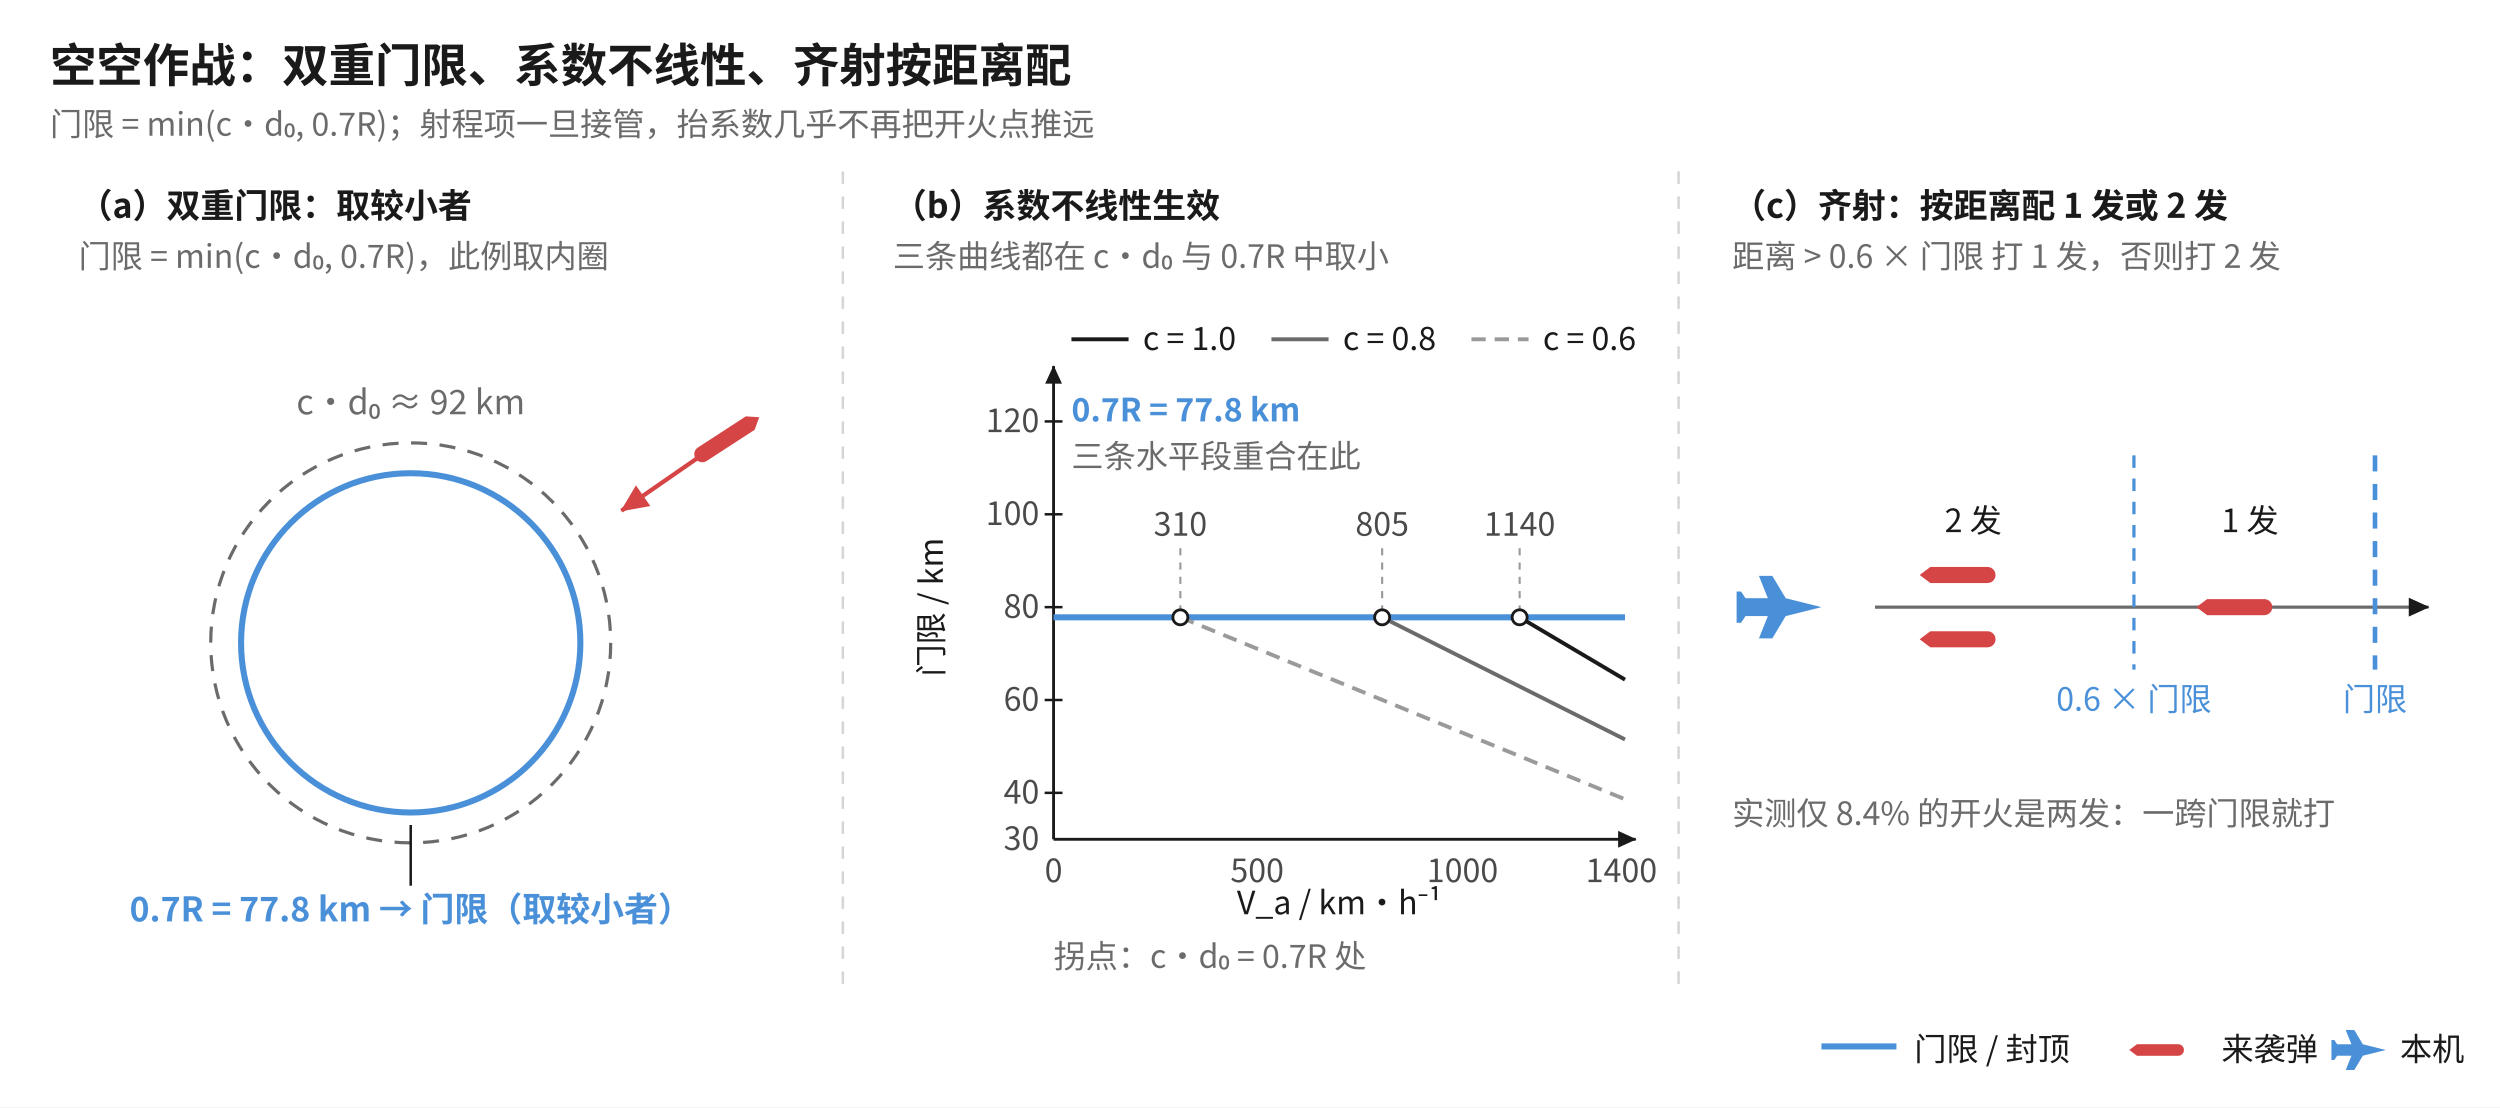
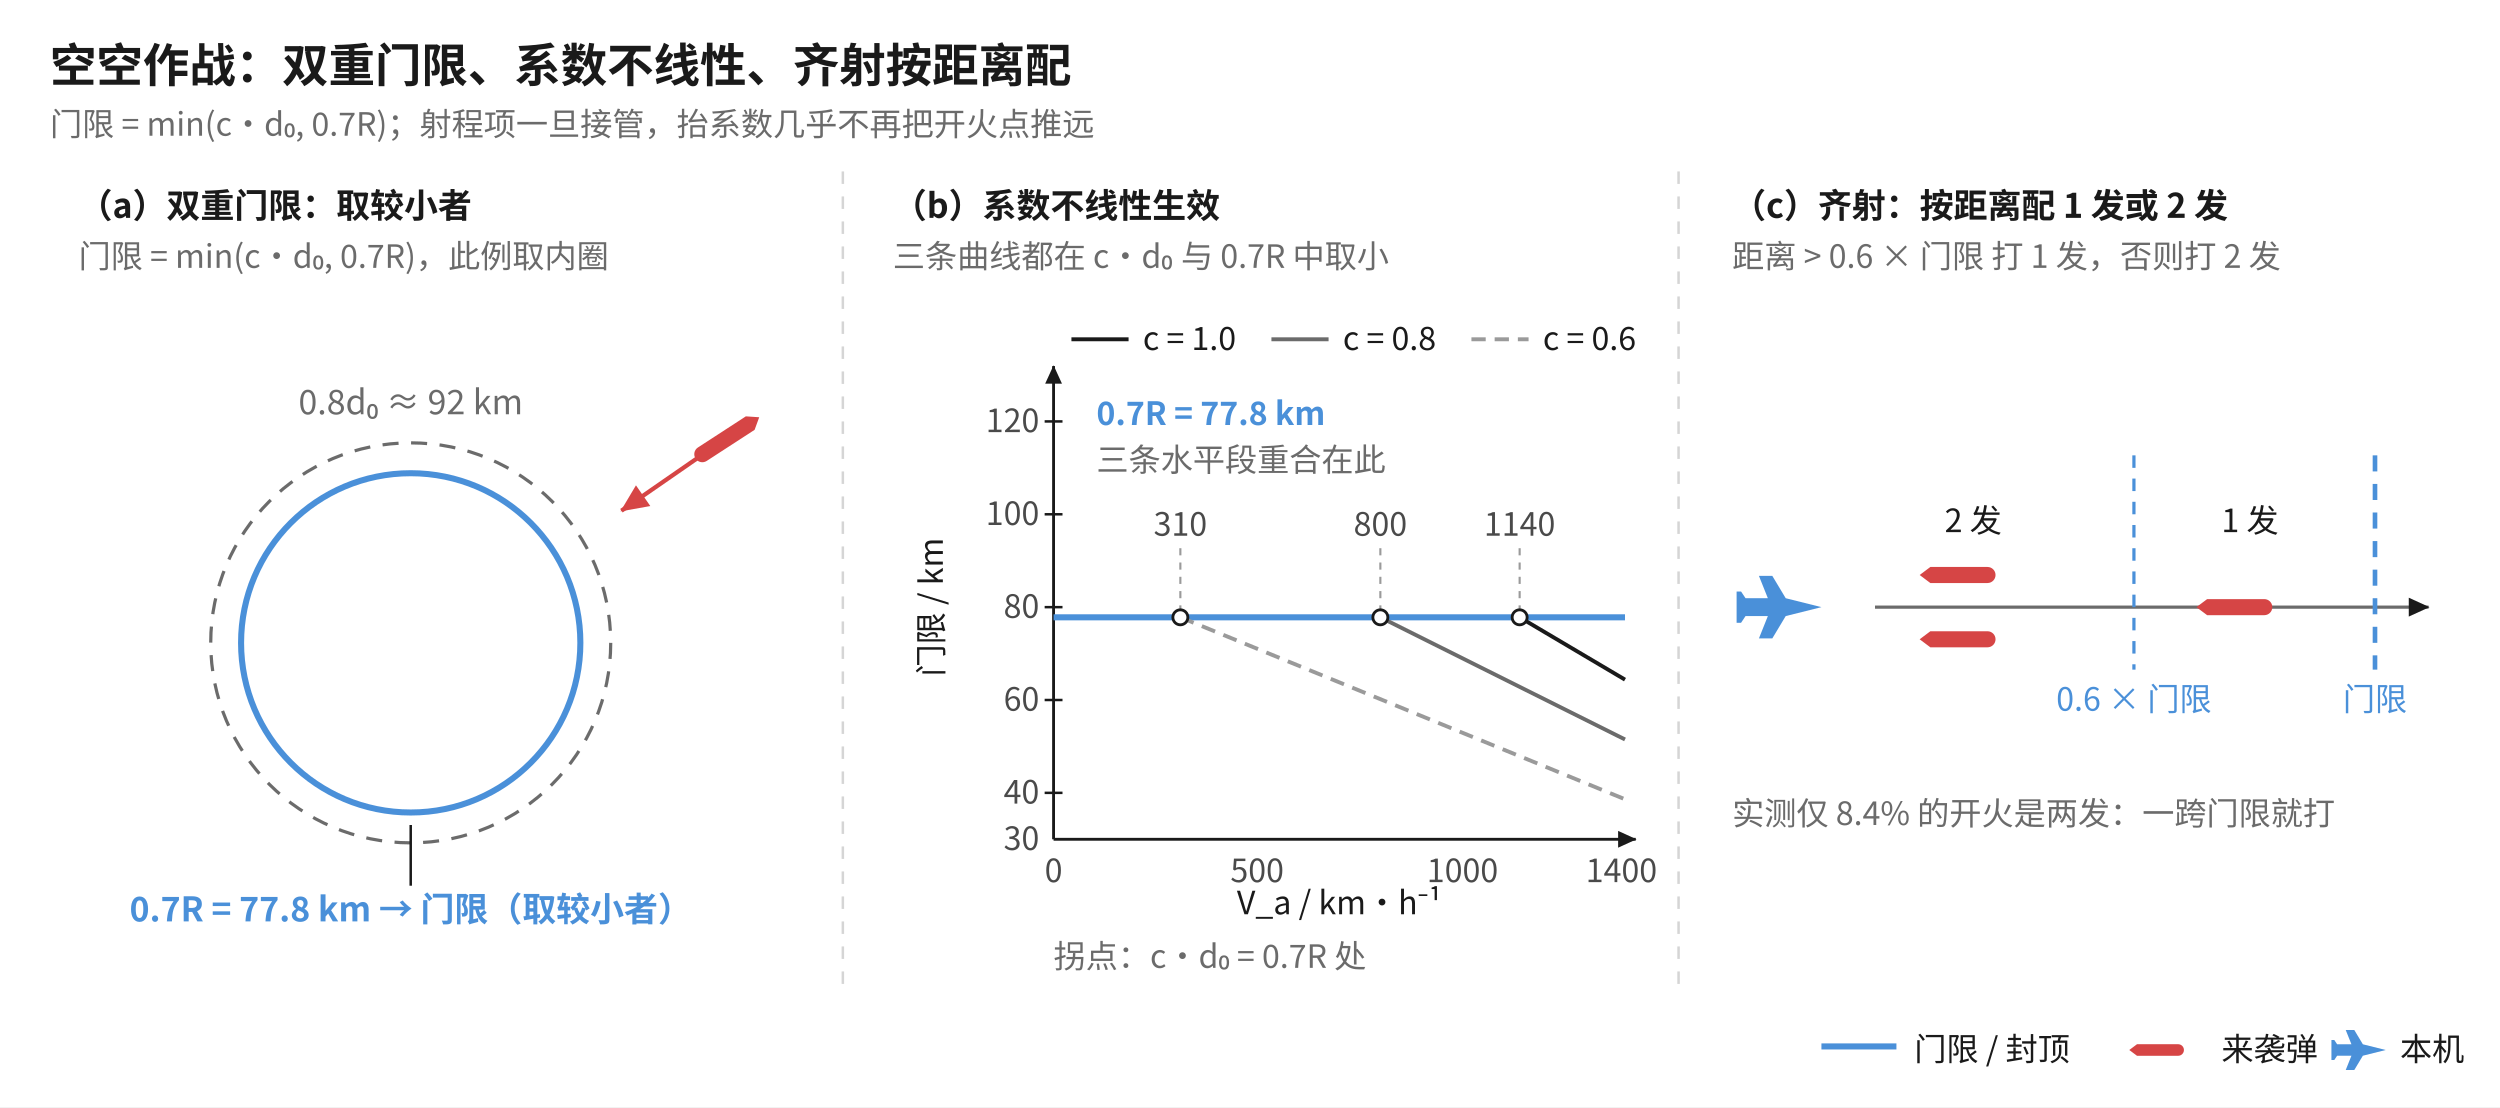
<svg xmlns="http://www.w3.org/2000/svg" width="1400" height="620" viewBox="0 0 1400 620" version="1.1" font-family="Noto Sans CJK SC, sans-serif" fill="#1a1a1a">
  <defs>
    <marker id="ah" viewBox="0 0 10 10" refX="9.2" refY="5" markerWidth="7" markerHeight="7" orient="auto">
      <path d="M0.4,0.8 L9.6,5 L0.4,9.2 z" fill="#1a1a1a" />
    </marker>
    <marker id="ahr" viewBox="0 0 10 10" refX="9.2" refY="5" markerWidth="7" markerHeight="7" orient="auto">
      <path d="M0.4,0.8 L9.6,5 L0.4,9.2 z" fill="#d64545" />
    </marker>
    <g id="msl">
      <path d="M8,-4.5 A4.5,4.5 0 0 1 8,4.5 L-24,4.5 L-30,0 L-24,-4.5 Z" fill="#d64545" />
    </g>
    <g id="ac">
      <path d="M20,0 L4,-4 L-2,-14 L-8,-14 L-4,-4 L-14,-4 L-16,-7 L-18,-7                L-18,7 L-16,7 L-14,4 L-4,4 L-8,14 L-2,14 L4,4 Z" fill="#4a90d9" />
    </g>
  </defs>
  <rect x="0" y="0" width="1400" height="620" fill="#ffffff" />
  <text x="28" y="46" font-size="26" font-weight="600">空空作战：双重门限、系数不线性、齐射按距离配</text>
  <text x="28" y="76" font-size="18" fill="#6b6b6b">门限 = min(c·d₀, 0.7R)；射程项一旦接管，抬系数几乎不再把开火点推远</text>
  <line x1="472" y1="96" x2="472" y2="556" stroke="#d5d5d5" stroke-width="1.4" stroke-dasharray="7 7" />
  <line x1="940" y1="96" x2="940" y2="556" stroke="#d5d5d5" stroke-width="1.4" stroke-dasharray="7 7" />
  <text x="44" y="122" font-size="19" font-weight="600">（a）双重门限：取较小者</text>
  <text x="44" y="150" font-size="18" fill="#6b6b6b">门限 = min(c·d₀, 0.7R)，此例取内圈</text>
  <circle cx="230" cy="360" r="112" fill="none" stroke="#6b6b6b" stroke-width="1.8" stroke-dasharray="9 7" />
  <circle cx="230" cy="360" r="95" fill="none" stroke="#4a90d9" stroke-width="3.4" />
-   <text x="230" y="232" font-size="19" fill="#6b6b6b" text-anchor="middle">c·d₀ ≈ 92 km</text>
+   <text x="230" y="232" font-size="19" fill="#6b6b6b" text-anchor="middle">0.8d₀ ≈ 92 km</text>
  <line x1="230" y1="496" x2="230" y2="462" stroke="#1a1a1a" stroke-width="1.4" />
  <text x="230" y="516" font-size="19" font-weight="600" fill="#4a90d9" text-anchor="middle">0.7R = 77.8 km → 门限（取较小者）</text>
  <line x1="400" y1="250" x2="348" y2="286" stroke="#d64545" stroke-width="2.4" marker-end="url(#ahr)" />
  <use href="#msl" transform="translate(400,250) rotate(147)" />
  <text x="500" y="122" font-size="19" font-weight="600">（b）系数不线性生效</text>
  <text x="500" y="150" font-size="18" fill="#6b6b6b">三条曲线都在 c·d₀ 与 0.7R 中取小</text>
  <line x1="590" y1="470" x2="590" y2="205" stroke="#1a1a1a" stroke-width="1.6" marker-end="url(#ah)" />
  <line x1="590" y1="470" x2="916" y2="470" stroke="#1a1a1a" stroke-width="1.6" marker-end="url(#ah)" />
  <text transform="rotate(-90 528 340)" x="528" y="340" font-size="18" text-anchor="middle">门限 / km</text>
  <text x="750" y="512" font-size="18" text-anchor="middle">V_a / km·h⁻¹</text>
  <text x="590" y="542" font-size="18" fill="#6b6b6b">拐点：c·d₀ = 0.7R 处</text>
  <g font-size="18" fill="#4a4a4a" text-anchor="end">
    <text x="582" y="476">30</text>
    <text x="582" y="450">40</text>
    <text x="582" y="398">60</text>
    <text x="582" y="346">80</text>
    <text x="582" y="294">100</text>
    <text x="582" y="242">120</text>
  </g>
  <g stroke="#1a1a1a" stroke-width="1.4">
    <line x1="585" y1="444" x2="595" y2="444" />
    <line x1="585" y1="392" x2="595" y2="392" />
    <line x1="585" y1="340" x2="595" y2="340" />
    <line x1="585" y1="288" x2="595" y2="288" />
    <line x1="585" y1="236" x2="595" y2="236" />
  </g>
  <g font-size="18" fill="#4a4a4a" text-anchor="middle">
    <text x="590" y="494">0</text>
    <text x="704" y="494">500</text>
    <text x="819" y="494">1000</text>
    <text x="908" y="494">1400</text>
  </g>
  <line x1="590" y1="345.7" x2="910" y2="345.7" stroke="#4a90d9" stroke-width="3.4" />
  <line x1="851" y1="345.7" x2="910" y2="380.6" stroke="#1a1a1a" stroke-width="2.2" />
-   <line x1="774" y1="345.7" x2="910" y2="414.1" stroke="#6b6b6b" stroke-width="2.2" />
+   <line x1="773" y1="345.7" x2="910" y2="414.1" stroke="#6b6b6b" stroke-width="2.2" />
  <line x1="661" y1="345.7" x2="910" y2="447.6" stroke="#9a9a9a" stroke-width="2.2" stroke-dasharray="8 5" />
  <g stroke="#9a9a9a" stroke-width="1.2" stroke-dasharray="4 4">
    <line x1="851" y1="343" x2="851" y2="306" />
-     <line x1="774" y1="343" x2="774" y2="306" />
+     <line x1="773" y1="343" x2="773" y2="306" />
    <line x1="661" y1="343" x2="661" y2="306" />
  </g>
  <g fill="#ffffff" stroke="#1a1a1a" stroke-width="1.6">
    <circle cx="851" cy="345.7" r="4.2" />
-     <circle cx="774" cy="345.7" r="4.2" />
+     <circle cx="773" cy="345.7" r="4.2" />
    <circle cx="661" cy="345.7" r="4.2" />
  </g>
  <g font-size="18" fill="#4a4a4a" text-anchor="middle">
    <text x="851" y="300">1140</text>
-     <text x="774" y="300">805</text>
+     <text x="773" y="300">800</text>
    <text x="661" y="300">310</text>
  </g>
-   <text x="600" y="236" font-size="18" fill="#4a90d9" font-weight="600">0.7R = 77.8 km</text>
-   <text x="600" y="262" font-size="18" fill="#6b6b6b">三条水平段重合在此</text>
+   <text x="614" y="238" font-size="18" fill="#4a90d9" font-weight="600">0.7R = 77.8 km</text>
+   <text x="614" y="264" font-size="18" fill="#6b6b6b">三条水平段重合在此</text>
  <line x1="600" y1="190" x2="632" y2="190" stroke="#1a1a1a" stroke-width="2.2" />
  <text x="640" y="196" font-size="18">c = 1.0</text>
  <line x1="712" y1="190" x2="744" y2="190" stroke="#6b6b6b" stroke-width="2.2" />
  <text x="752" y="196" font-size="18">c = 0.8</text>
  <line x1="824" y1="190" x2="856" y2="190" stroke="#9a9a9a" stroke-width="2.2" stroke-dasharray="8 5" />
  <text x="864" y="196" font-size="18">c = 0.6</text>
  <text x="970" y="122" font-size="19" font-weight="600">（c）齐射：按距离配 1 发或 2 发</text>
  <text x="970" y="150" font-size="18" fill="#6b6b6b">距离 &gt; 0.6 × 门限 打 1 发，否则打 2 发</text>
  <line x1="1050" y1="340" x2="1360" y2="340" stroke="#6b6b6b" stroke-width="1.8" marker-end="url(#ah)" />
  <circle cx="995" cy="340" r="15" fill="#ffffff" />
  <use href="#ac" transform="translate(995,340) scale(1.25)" />
  <line x1="1195" y1="255" x2="1195" y2="375" stroke="#4a90d9" stroke-width="1.8" stroke-dasharray="7 6" />
  <line x1="1330" y1="255" x2="1330" y2="375" stroke="#4a90d9" stroke-width="2.6" stroke-dasharray="9 7" />
  <use href="#msl" transform="translate(1105,322)" />
  <use href="#msl" transform="translate(1105,358)" />
  <use href="#msl" transform="translate(1260,340)" />
  <g font-size="18" text-anchor="middle">
    <text x="1105" y="298">2 发</text>
    <text x="1260" y="298">1 发</text>
  </g>
  <g font-size="18" fill="#4a90d9" text-anchor="middle">
    <text x="1195" y="398">0.6 × 门限</text>
    <text x="1330" y="398">门限</text>
  </g>
  <text x="970" y="462" font-size="18" fill="#6b6b6b">实测仅 8.4% 的开火是两发：一跨门限就打</text>
  <line x1="1020" y1="586" x2="1062" y2="586" stroke="#4a90d9" stroke-width="3.4" />
  <text x="1072" y="594" font-size="18">门限 / 封顶</text>
  <use href="#msl" transform="translate(1214,588) scale(0.72)" />
  <text x="1244" y="594" font-size="18">来袭弹</text>
  <use href="#ac" transform="translate(1320,588) scale(0.8)" />
  <text x="1344" y="594" font-size="18">本机</text>
</svg>
